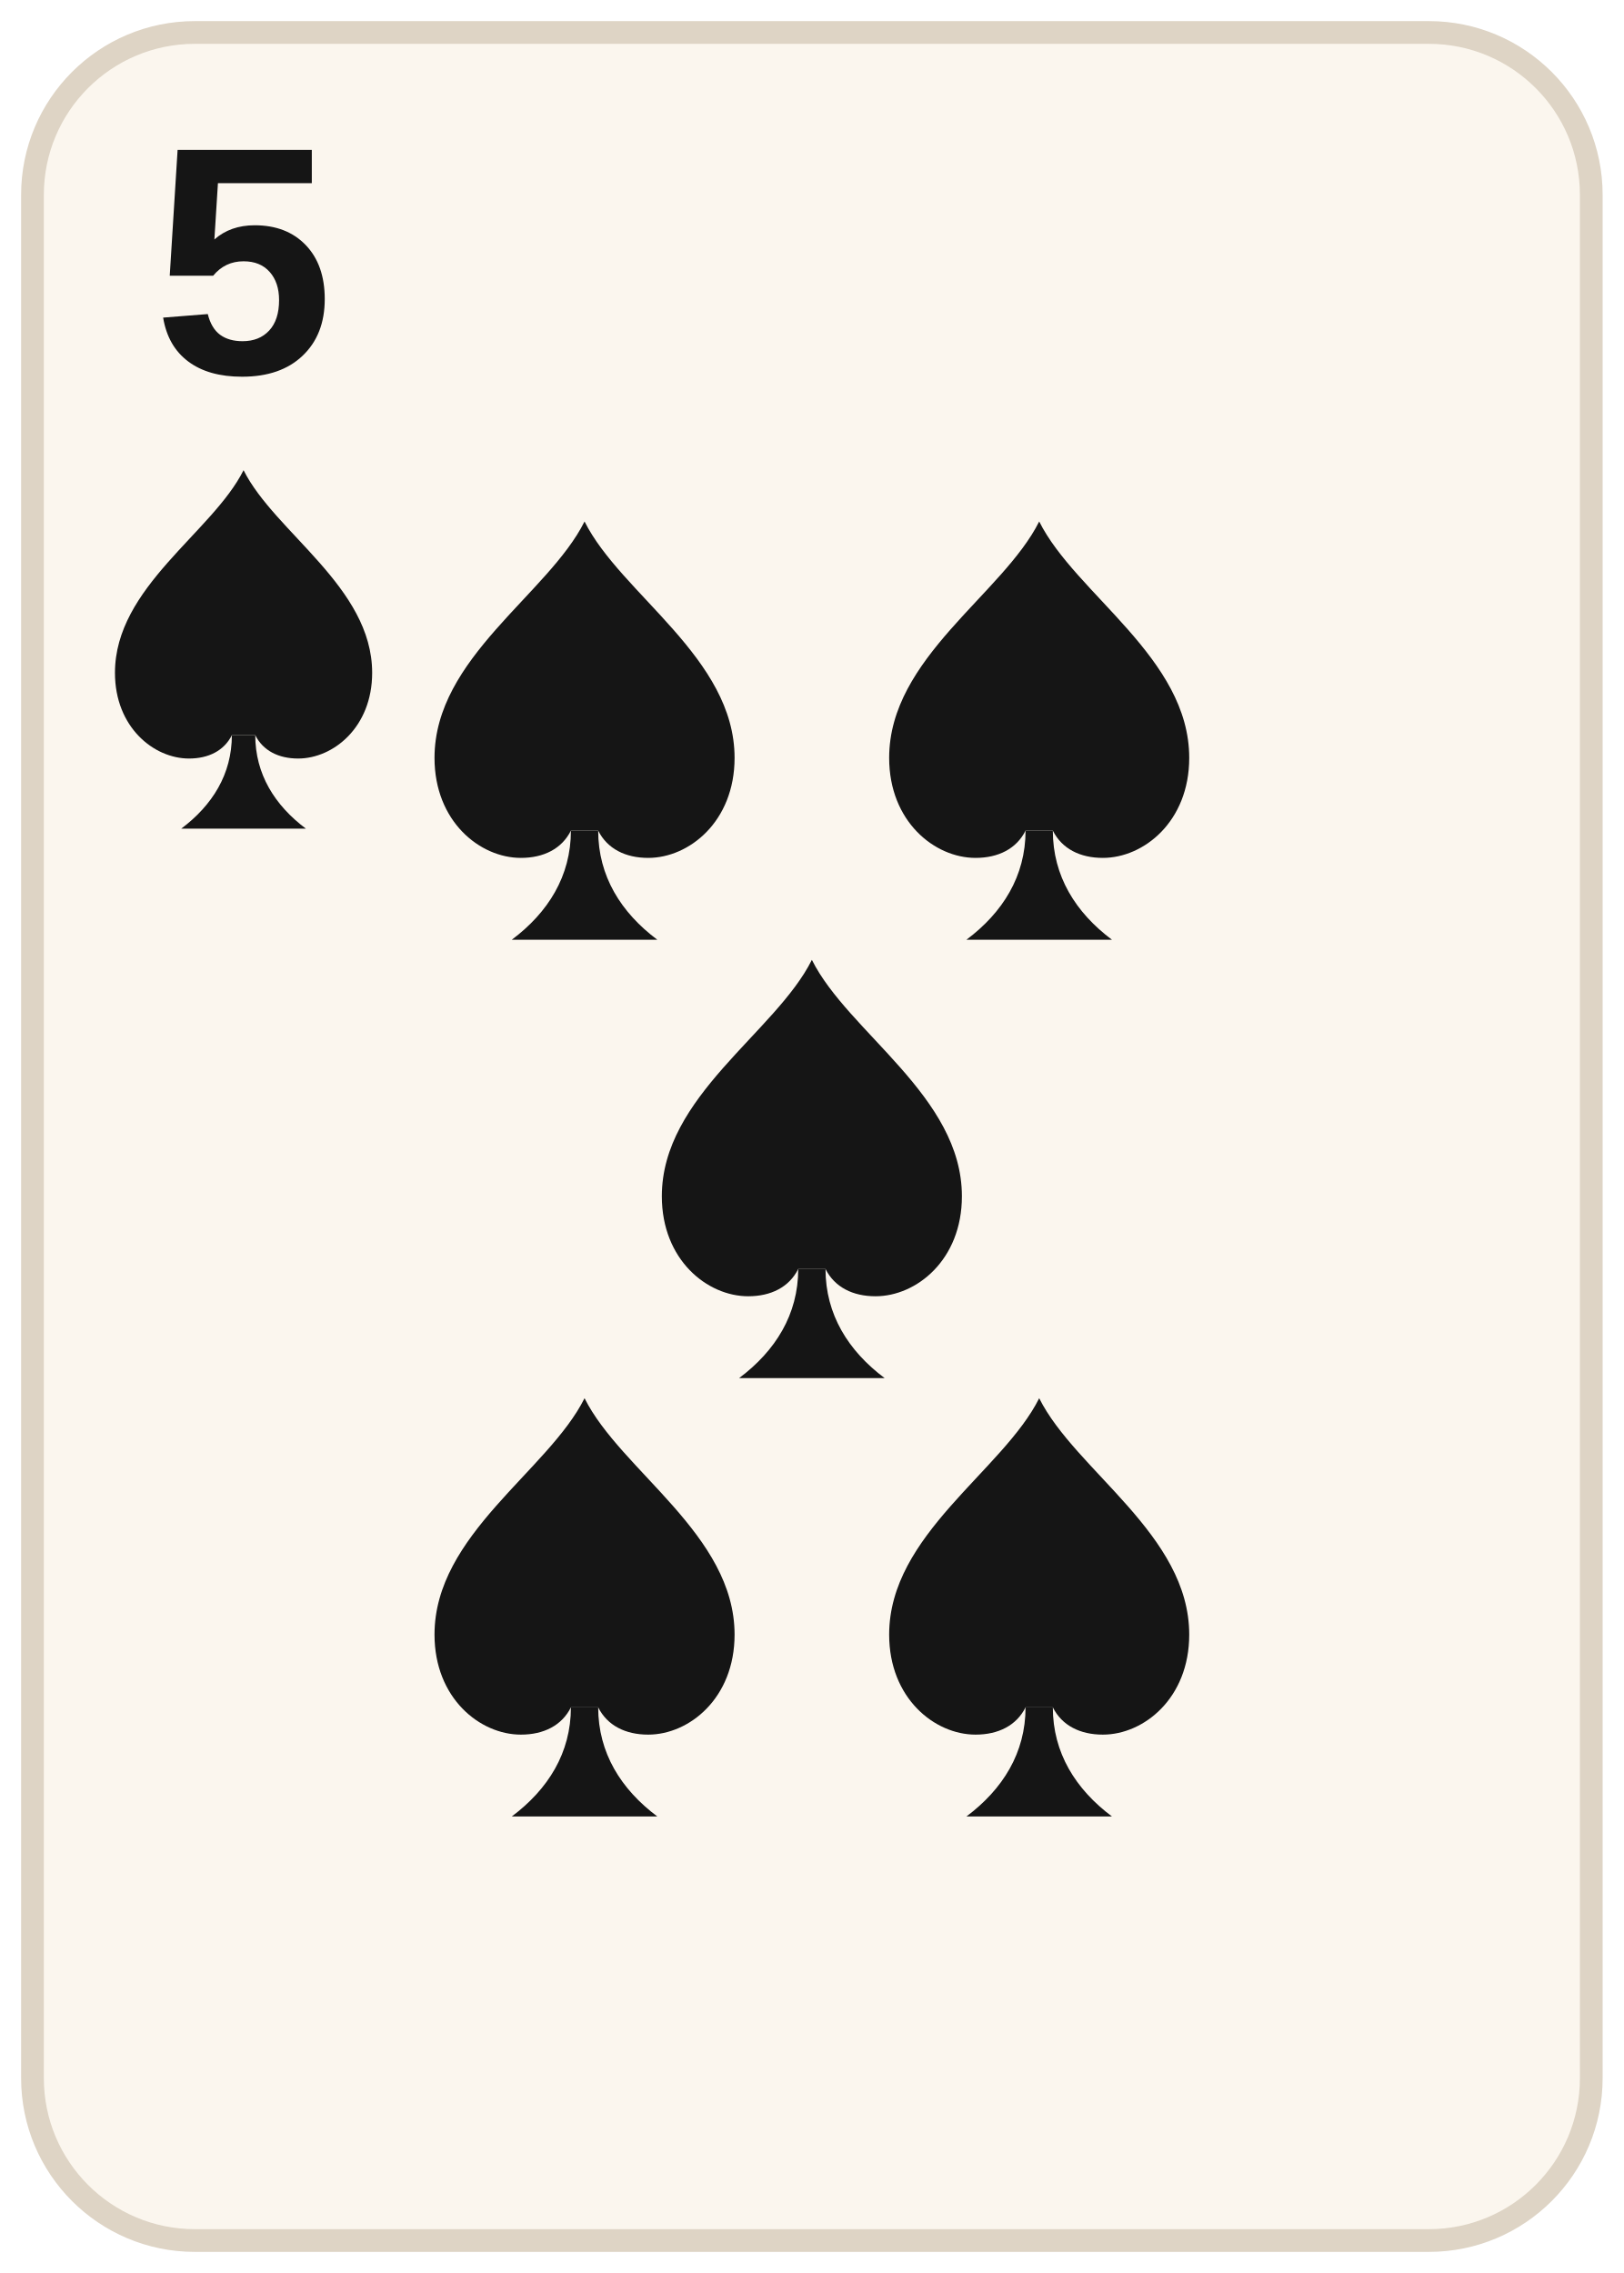
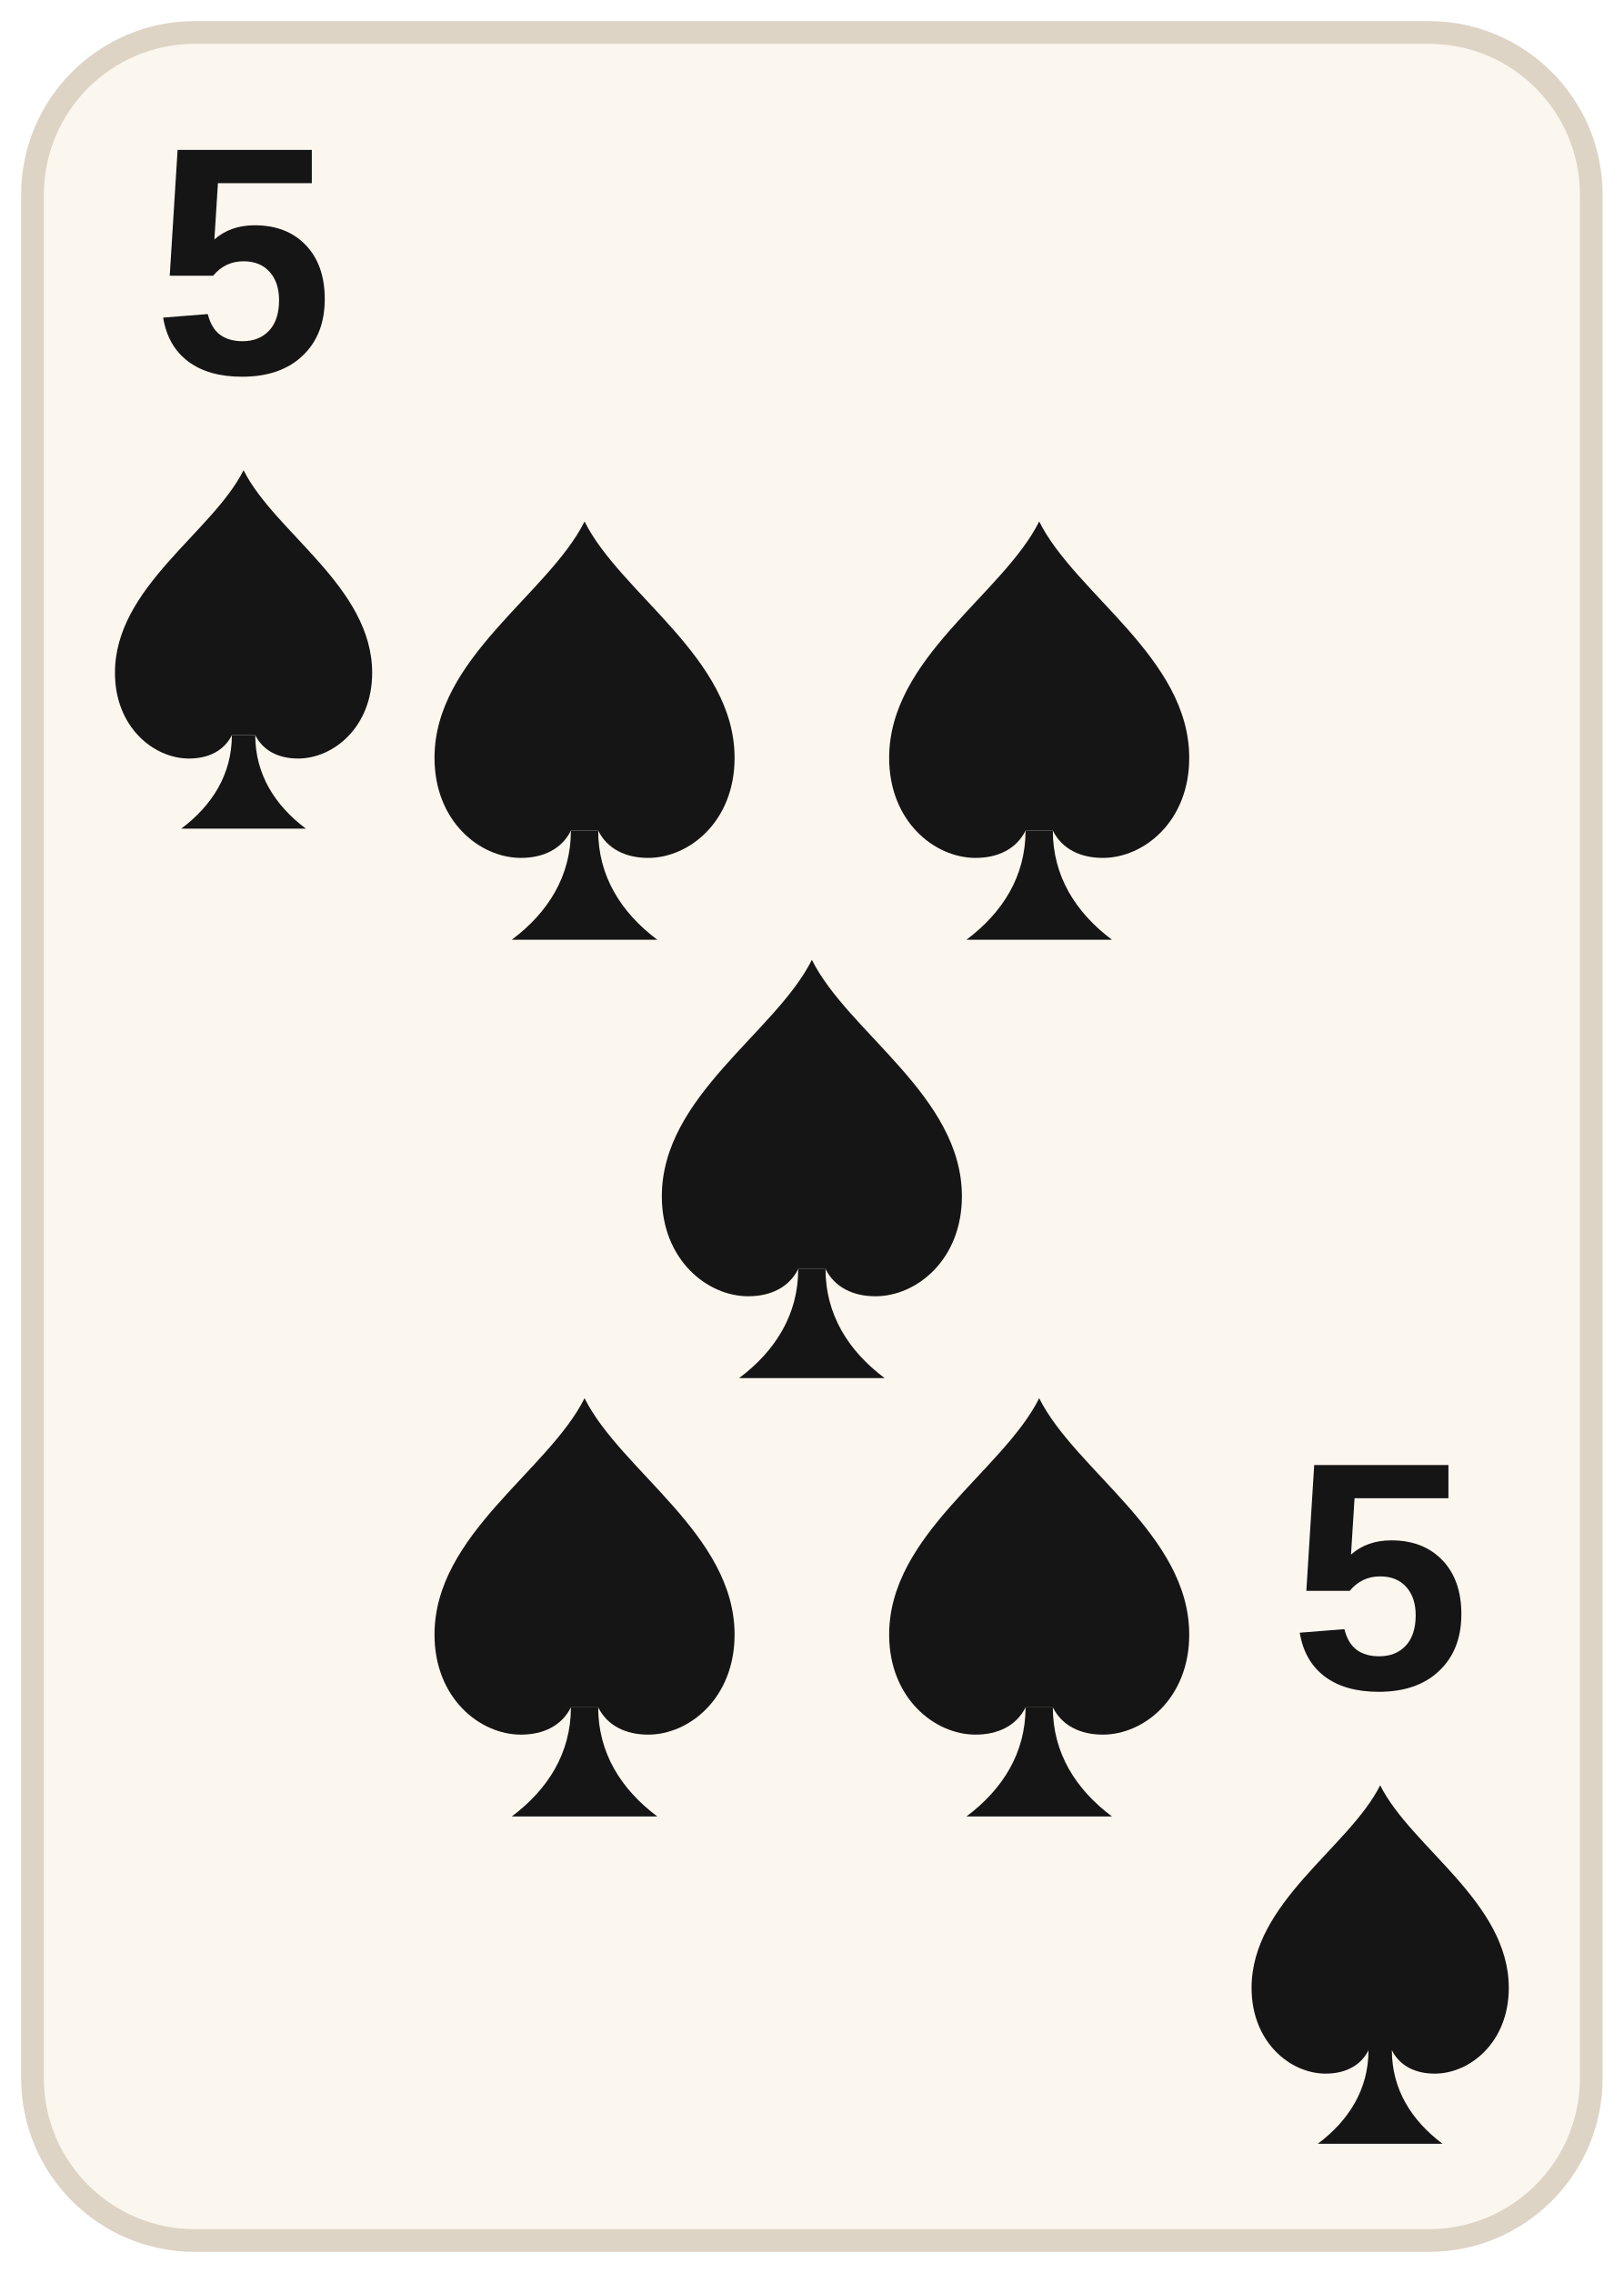
<svg xmlns="http://www.w3.org/2000/svg" viewBox="0 0 100 140" role="img" aria-label="5 of Spades">
  <rect x="2" y="2" width="96" height="136" rx="10" fill="#fbf6ee" stroke="#ded4c5" stroke-width="1.4" />
  <g font-family="Haskoy,-apple-system,BlinkMacSystemFont,'Segoe UI',Arial,sans-serif">
    <text x="15" y="23" fill="#151515" font-size="20" font-weight="700" text-anchor="middle">5</text>
    <g fill="#151515" transform="translate(15 40) scale(0.24)">
      <path d="M0-46C8-30 33-16 33 6 33 20 23 28 14 28 9 28 5 26 3 22L-3 22C-5 26-9 28-14 28-23 28-33 20-33 6-33-16-8-30 0-46Z" />
      <path d="M-3 22C-3 32-8 40-16 46L16 46C8 40 3 32 3 22Z" />
    </g>
  </g>
  <g>
    <g fill="#151515" transform="translate(36 45) scale(0.28)">
      <path d="M0-46C8-30 33-16 33 6 33 20 23 28 14 28 9 28 5 26 3 22L-3 22C-5 26-9 28-14 28-23 28-33 20-33 6-33-16-8-30 0-46Z" />
      <path d="M-3 22C-3 32-8 40-16 46L16 46C8 40 3 32 3 22Z" />
    </g>
    <g fill="#151515" transform="translate(64 45) scale(0.28)">
      <path d="M0-46C8-30 33-16 33 6 33 20 23 28 14 28 9 28 5 26 3 22L-3 22C-5 26-9 28-14 28-23 28-33 20-33 6-33-16-8-30 0-46Z" />
      <path d="M-3 22C-3 32-8 40-16 46L16 46C8 40 3 32 3 22Z" />
    </g>
    <g fill="#151515" transform="translate(50 72) scale(0.28)">
      <path d="M0-46C8-30 33-16 33 6 33 20 23 28 14 28 9 28 5 26 3 22L-3 22C-5 26-9 28-14 28-23 28-33 20-33 6-33-16-8-30 0-46Z" />
      <path d="M-3 22C-3 32-8 40-16 46L16 46C8 40 3 32 3 22Z" />
    </g>
    <g fill="#151515" transform="translate(36 99) scale(0.28)">
      <path d="M0-46C8-30 33-16 33 6 33 20 23 28 14 28 9 28 5 26 3 22L-3 22C-5 26-9 28-14 28-23 28-33 20-33 6-33-16-8-30 0-46Z" />
      <path d="M-3 22C-3 32-8 40-16 46L16 46C8 40 3 32 3 22Z" />
    </g>
    <g fill="#151515" transform="translate(64 99) scale(0.28)">
      <path d="M0-46C8-30 33-16 33 6 33 20 23 28 14 28 9 28 5 26 3 22L-3 22C-5 26-9 28-14 28-23 28-33 20-33 6-33-16-8-30 0-46Z" />
      <path d="M-3 22C-3 32-8 40-16 46L16 46C8 40 3 32 3 22Z" />
    </g>
  </g>
+   <g data-card-corner="bottom-right" font-family="Haskoy,-apple-system,BlinkMacSystemFont,'Segoe UI',Arial,sans-serif">
+     <text x="85" y="104" fill="#151515" font-size="20" font-weight="700" text-anchor="middle">5</text>
+     <g fill="#151515" transform="translate(85 121) scale(0.24)">
+       <path d="M0-46C8-30 33-16 33 6 33 20 23 28 14 28 9 28 5 26 3 22L-3 22C-5 26-9 28-14 28-23 28-33 20-33 6-33-16-8-30 0-46Z" />
+       <path d="M-3 22C-3 32-8 40-16 46L16 46C8 40 3 32 3 22Z" />
+     </g>
+   </g>
</svg>
